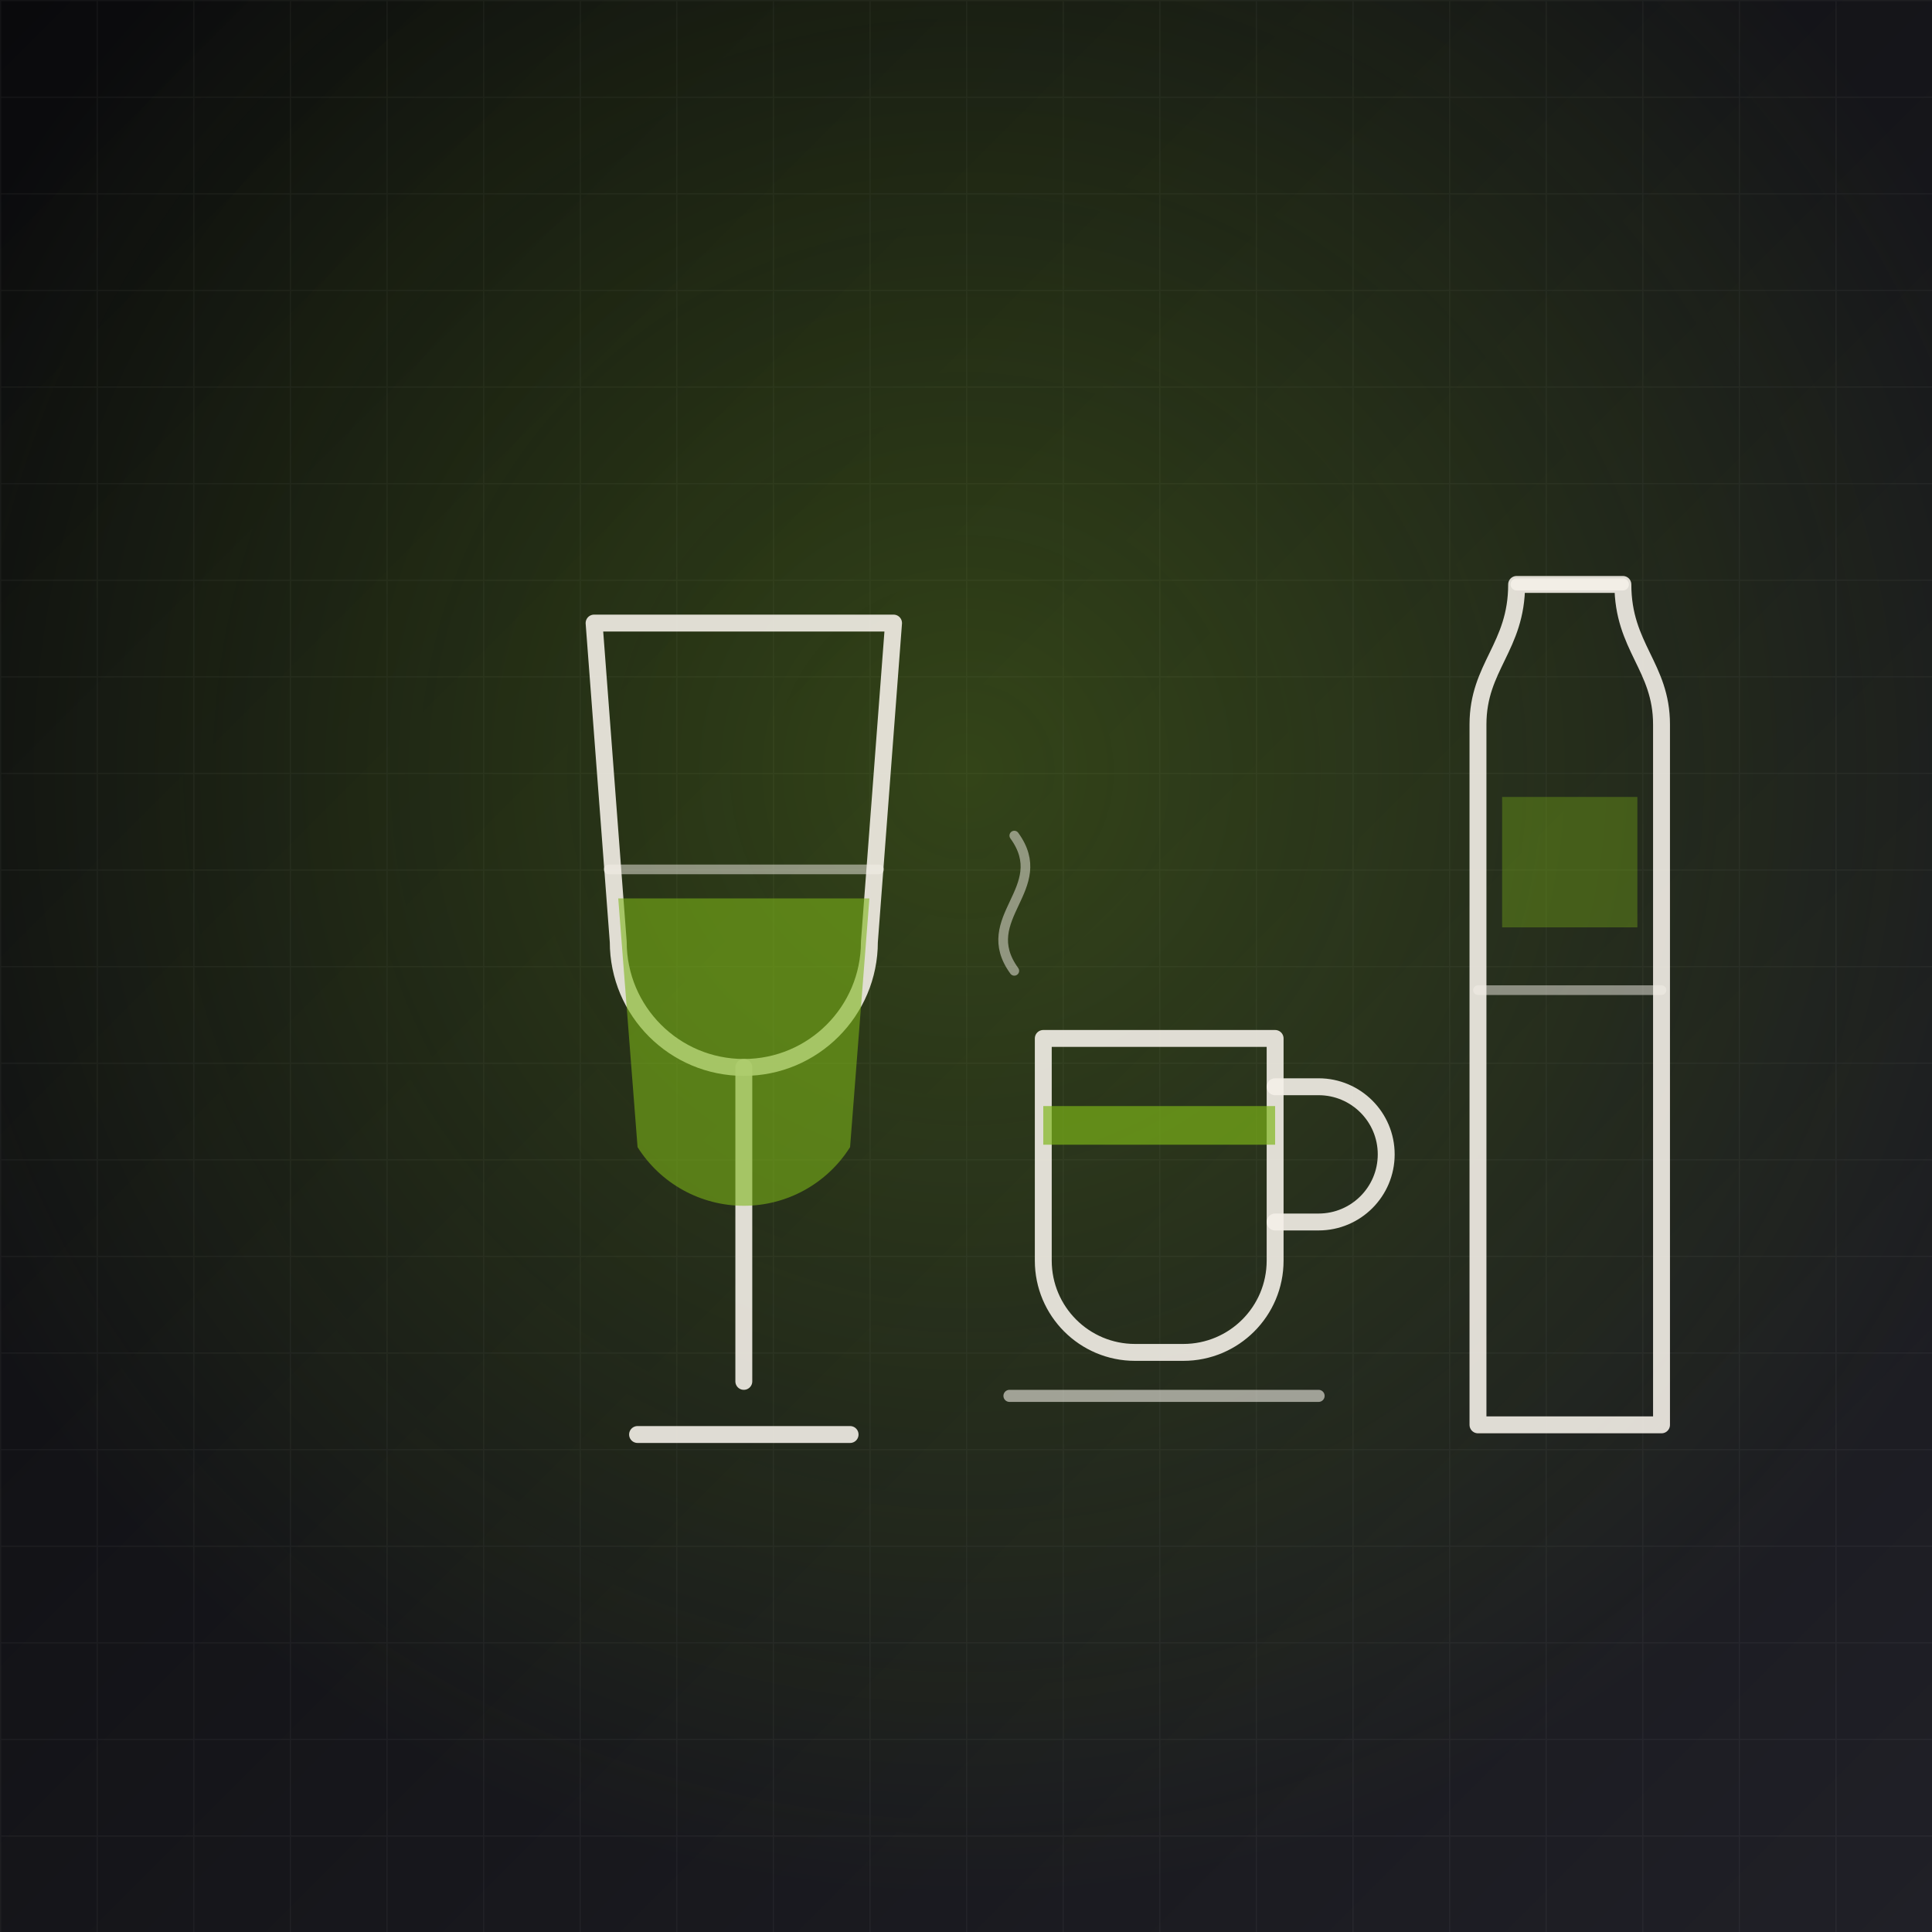
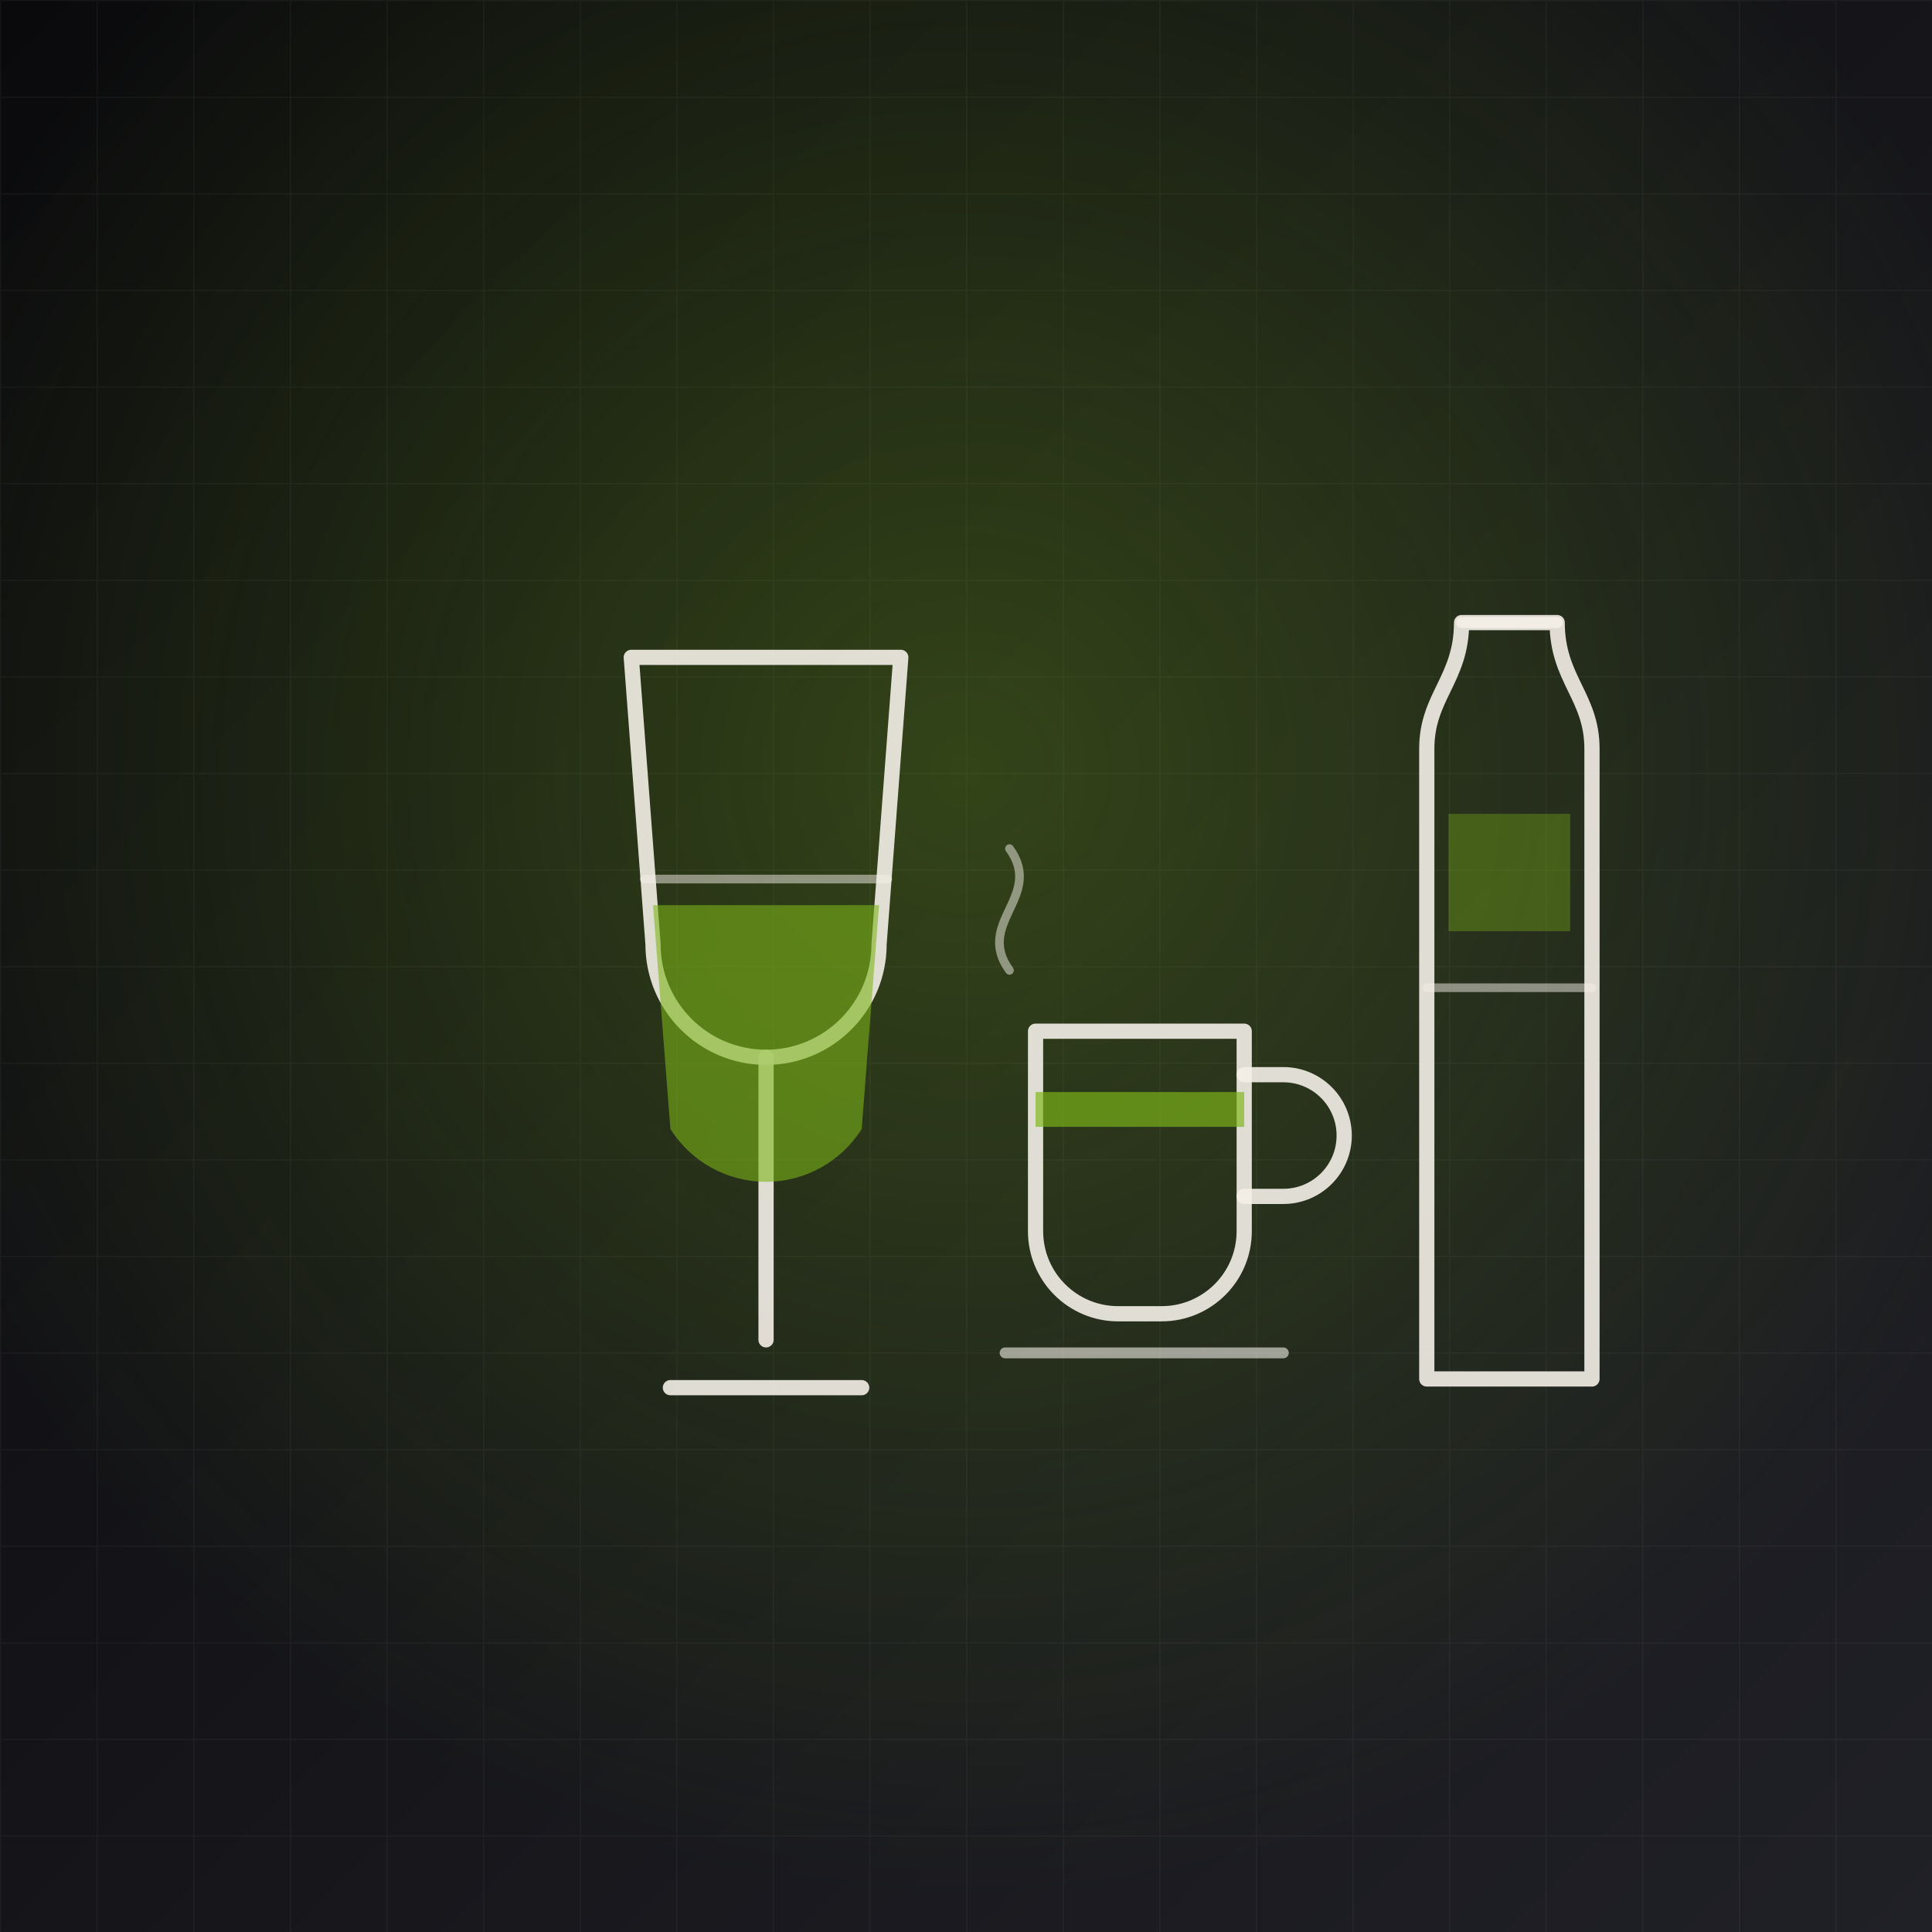
<svg xmlns="http://www.w3.org/2000/svg" viewBox="0 0 800 800" width="800" height="800" role="img" aria-label="Bebidas">
  <defs>
    <linearGradient id="bg" x1="0" y1="0" x2="1" y2="1">
      <stop offset="0" stop-color="#0a0a0c" />
      <stop offset="1" stop-color="#202027" />
    </linearGradient>
    <radialGradient id="glow" cx="0.5" cy="0.4" r="0.58">
      <stop offset="0" stop-color="#7cb518" stop-opacity="0.30" />
      <stop offset="1" stop-color="#7cb518" stop-opacity="0" />
    </radialGradient>
    <pattern id="grid" width="40" height="40" patternUnits="userSpaceOnUse">
      <path d="M40 0H0V40" fill="none" stroke="#ffffff" stroke-opacity="0.04" stroke-width="1" />
    </pattern>
  </defs>
  <rect width="800" height="800" fill="url(#bg)" />
  <rect width="800" height="800" fill="url(#grid)" />
  <rect width="800" height="800" fill="url(#glow)" />
-   <g fill="none" stroke="#f4f0e8" stroke-opacity="0.9" stroke-width="7" stroke-linecap="round" stroke-linejoin="round">
-     <path d="M246 258h124l-10 132a52 52 0 0 1-104 0Z" />
-     <path d="M308 442v130M264 594h88" />
-     <path d="M252 360h112" stroke-width="4" stroke-opacity="0.5" />
-     <path d="M432 430h96v92a38 38 0 0 1-38 38h-20a38 38 0 0 1-38-38Z" />
-     <path d="M528 450h18a28 28 0 0 1 0 56h-18" />
-     <path d="M418 578h128" stroke-width="5" stroke-opacity="0.6" />
-     <path d="M420 402c-16-22 16-34 0-56" stroke-width="4" stroke-opacity="0.5" />
-     <path d="M612 590V300c0-24 16-32 16-58h44c0 26 16 34 16 58v290Z" />
-     <path d="M628 242h44" stroke-width="5" />
-     <path d="M612 410h76" stroke-width="4" stroke-opacity="0.5" />
-   </g>
-   <g fill="#7cb518" fill-opacity="0.9">
-     <path d="M256 372h104l-8 103a52 52 0 0 1-88 0Z" opacity="0.65" />
-     <path d="M432 458h96v16h-96Z" opacity="0.75" />
-     <path d="M622 330h56v54h-56Z" opacity="0.4" />
+   <g class="art-frame" transform="translate(400 400) scale(0.9) translate(-400 -400)">
+     <g fill="none" stroke="#f4f0e8" stroke-opacity="0.9" stroke-width="7" stroke-linecap="round" stroke-linejoin="round">
+       <path d="M246 258h124l-10 132a52 52 0 0 1-104 0Z" />
+       <path d="M308 442v130M264 594h88" />
+       <path d="M252 360h112" stroke-width="4" stroke-opacity="0.5" />
+       <path d="M432 430h96v92a38 38 0 0 1-38 38h-20a38 38 0 0 1-38-38Z" />
+       <path d="M528 450h18a28 28 0 0 1 0 56h-18" />
+       <path d="M418 578h128" stroke-width="5" stroke-opacity="0.6" />
+       <path d="M420 402c-16-22 16-34 0-56" stroke-width="4" stroke-opacity="0.5" />
+       <path d="M612 590V300c0-24 16-32 16-58h44c0 26 16 34 16 58v290Z" />
+       <path d="M628 242h44" stroke-width="5" />
+       <path d="M612 410h76" stroke-width="4" stroke-opacity="0.5" />
+     </g>
+     <g fill="#7cb518" fill-opacity="0.9">
+       <path d="M256 372h104l-8 103a52 52 0 0 1-88 0Z" opacity="0.65" />
+       <path d="M432 458h96v16h-96Z" opacity="0.75" />
+       <path d="M622 330h56v54h-56Z" opacity="0.4" />
+     </g>
  </g>
</svg>
